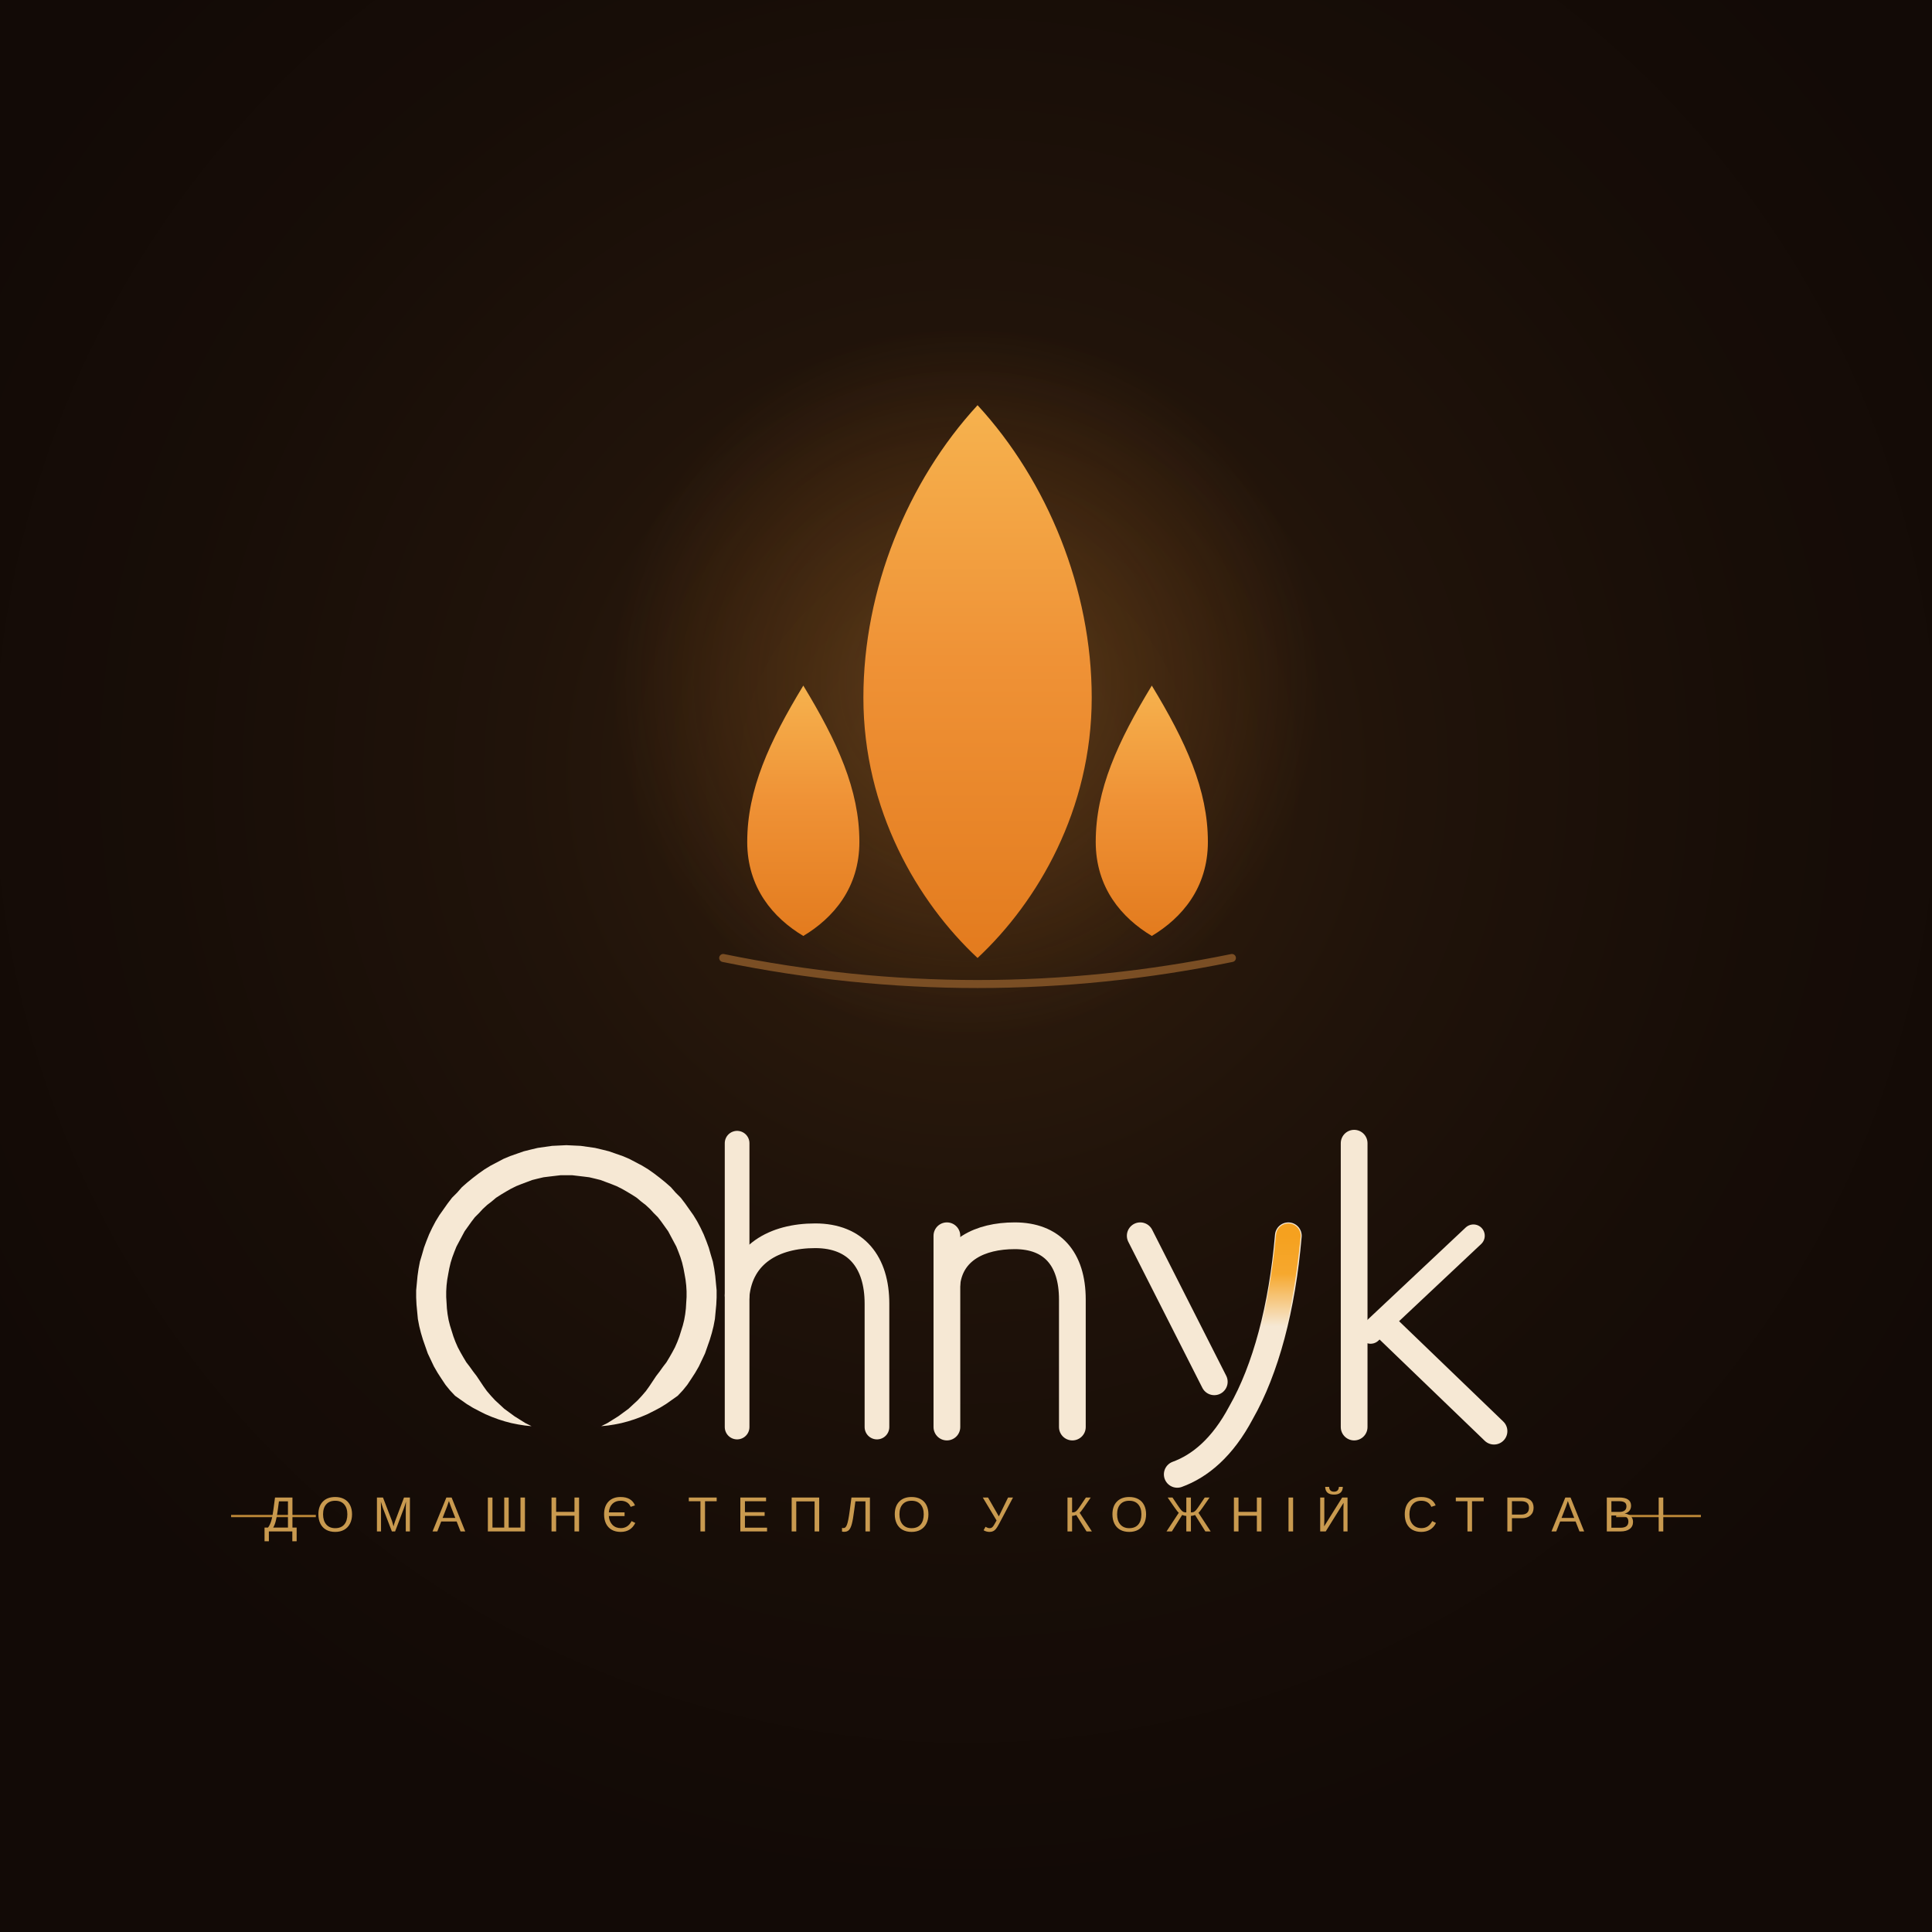
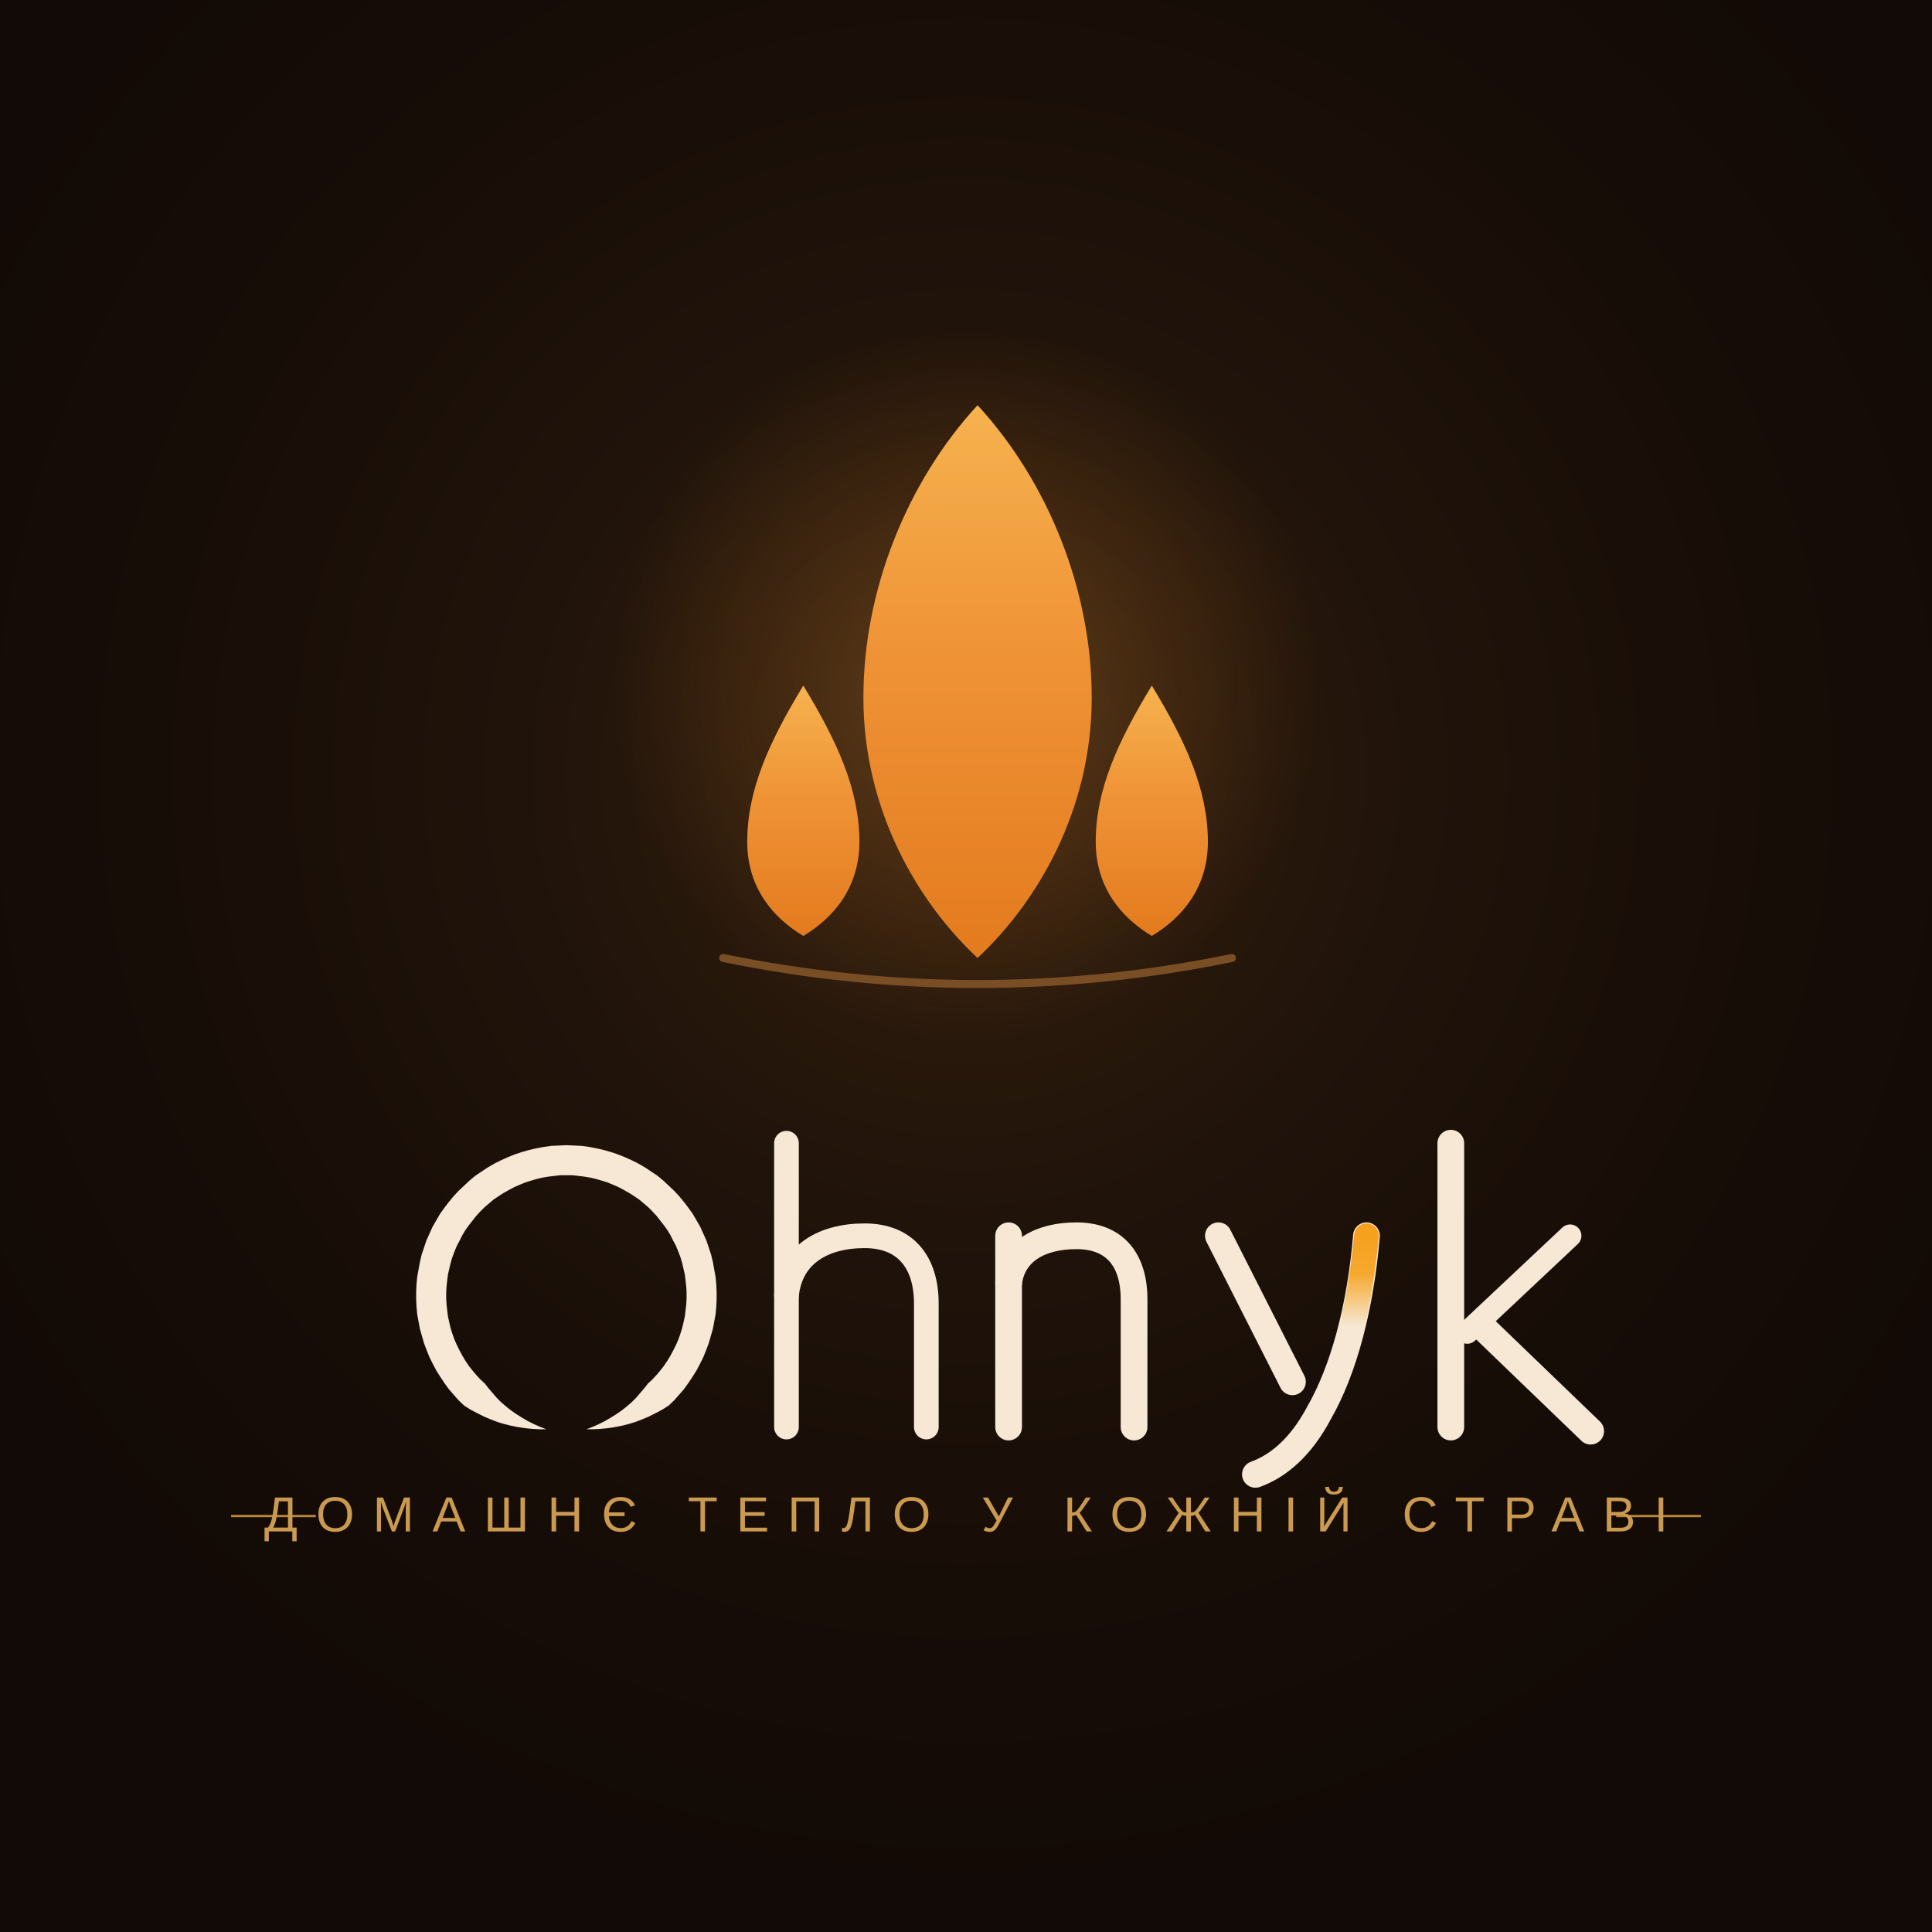
<svg xmlns="http://www.w3.org/2000/svg" viewBox="0 0 1254 1254" width="1254" height="1254" role="img" aria-label="Ohnyk — домашнє тепло у кожній страві">
  <defs>
    <radialGradient id="bg" cx="50%" cy="40%" r="58%">
      <stop offset="0%" stop-color="#35200e" />
      <stop offset="40%" stop-color="#20130a" />
      <stop offset="72%" stop-color="#170d07" />
      <stop offset="100%" stop-color="#120a06" />
    </radialGradient>
    <radialGradient id="glow" cx="50%" cy="47%" r="52%">
      <stop offset="0%" stop-color="#F7A94A" stop-opacity="0.24" />
      <stop offset="46%" stop-color="#F0902D" stop-opacity="0.09" />
      <stop offset="70%" stop-color="#F0902D" stop-opacity="0" />
    </radialGradient>
    <linearGradient id="fg" x1="50%" y1="0%" x2="50%" y2="100%">
      <stop offset="0%" stop-color="#F6B24E" />
      <stop offset="46%" stop-color="#EF9236" />
      <stop offset="100%" stop-color="#E37B1E" />
    </linearGradient>
    <linearGradient id="acc" x1="0" y1="0" x2="0" y2="1">
      <stop offset="0%" stop-color="#F5A11F" />
      <stop offset="42%" stop-color="#F6A82E" />
      <stop offset="100%" stop-color="#f6e8d4" />
    </linearGradient>
  </defs>
  <rect width="1254" height="1254" fill="url(#bg)" />
  <ellipse cx="627" cy="462" rx="318" ry="318" fill="url(#glow)" />
  <g transform="translate(407 250) scale(1.30)">
    <g fill="url(#fg)">
      <path d="M88 150 C105 178 116 202 116 228 C116 251 103 266 88 275 C73 266 60 251 60 228 C60 202 71 178 88 150 Z" />
      <path d="M262 150 C279 178 290 202 290 228 C290 251 277 266 262 275 C247 266 234 251 234 228 C234 202 245 178 262 150 Z" />
      <path d="M175 10 C210 48 232 102 232 156 C232 212 205 258 175 286 C145 258 118 212 118 156 C118 102 140 48 175 10 Z" />
    </g>
    <path d="M48 286 Q175 312 302 286" fill="none" stroke="#7a4e24" stroke-width="4" stroke-linecap="round" />
  </g>
  <g transform="translate(240.8 726) scale(1.335)">
-     <path transform="translate(12 3) scale(1.66)" d="M 39.8 88.3 L 37.8 88.1 L 35.9 87.8 L 33.9 87.4 L 32.0 86.9 L 30.1 86.3 L 28.2 85.6 L 26.3 84.8 L 24.5 83.9 L 22.6 82.9 L 20.8 81.8 L 19.1 80.6 L 17.4 79.4 L 15.9 77.8 L 14.6 76.2 L 13.4 74.4 L 12.3 72.7 L 11.2 70.8 L 10.3 68.9 L 9.4 67.0 L 8.7 65.0 L 8.0 63.0 L 7.4 61.0 L 6.9 59.0 L 6.5 56.9 L 6.3 54.8 L 6.1 52.7 L 6.0 50.6 L 6.0 48.5 L 6.2 46.4 L 6.4 44.3 L 6.7 42.2 L 7.1 40.1 L 7.7 38.1 L 8.3 36.0 L 9.0 34.1 L 9.8 32.1 L 10.7 30.2 L 11.7 28.3 L 12.8 26.5 L 14.0 24.8 L 15.2 23.1 L 16.5 21.4 L 18.0 19.9 L 19.4 18.3 L 21.0 16.9 L 22.6 15.6 L 24.3 14.3 L 26.0 13.1 L 27.8 12.0 L 29.7 11.0 L 31.6 10.0 L 33.5 9.2 L 35.5 8.5 L 37.5 7.8 L 39.5 7.3 L 41.6 6.8 L 43.7 6.5 L 45.8 6.2 L 47.9 6.1 L 50.0 6.0 L 52.1 6.1 L 54.2 6.2 L 56.3 6.5 L 58.4 6.8 L 60.5 7.3 L 62.5 7.8 L 64.5 8.5 L 66.5 9.2 L 68.4 10.0 L 70.3 11.0 L 72.2 12.0 L 74.0 13.1 L 75.7 14.3 L 77.4 15.6 L 79.0 16.9 L 80.6 18.3 L 82.0 19.9 L 83.5 21.4 L 84.8 23.1 L 86.0 24.8 L 87.2 26.5 L 88.3 28.3 L 89.3 30.2 L 90.2 32.1 L 91.0 34.1 L 91.7 36.0 L 92.3 38.1 L 92.9 40.1 L 93.3 42.2 L 93.6 44.3 L 93.8 46.4 L 94.0 48.5 L 94.0 50.6 L 93.9 52.7 L 93.7 54.8 L 93.5 56.9 L 93.1 59.0 L 92.6 61.0 L 92.0 63.0 L 91.3 65.0 L 90.6 67.0 L 89.7 68.9 L 88.8 70.8 L 87.7 72.7 L 86.6 74.4 L 85.4 76.2 L 84.1 77.8 L 82.6 79.4 L 80.9 80.6 L 79.2 81.8 L 77.4 82.9 L 75.5 83.9 L 73.7 84.8 L 71.8 85.6 L 69.9 86.3 L 68.0 86.9 L 66.1 87.4 L 64.1 87.8 L 62.2 88.1 L 60.2 88.3 L 60.2 88.3 L 62.0 87.4 L 63.6 86.4 L 65.2 85.4 L 66.7 84.3 L 68.2 83.2 L 69.6 81.9 L 70.9 80.7 L 72.1 79.4 L 73.3 78.0 L 74.3 76.6 L 75.3 75.1 L 76.3 73.6 L 77.3 72.3 L 78.3 70.9 L 79.3 69.6 L 80.2 68.1 L 81.0 66.7 L 81.8 65.2 L 82.5 63.6 L 83.1 62.0 L 83.6 60.4 L 84.1 58.8 L 84.5 57.2 L 84.8 55.5 L 85.0 53.8 L 85.1 52.1 L 85.2 50.5 L 85.2 48.8 L 85.1 47.1 L 84.9 45.4 L 84.6 43.7 L 84.3 42.1 L 83.9 40.4 L 83.4 38.8 L 82.8 37.2 L 82.2 35.7 L 81.4 34.2 L 80.6 32.7 L 79.8 31.2 L 78.8 29.8 L 77.8 28.4 L 76.8 27.1 L 75.6 25.9 L 74.5 24.7 L 73.2 23.5 L 71.9 22.5 L 70.6 21.4 L 69.2 20.5 L 67.7 19.6 L 66.3 18.8 L 64.7 18.0 L 63.2 17.4 L 61.6 16.8 L 60.0 16.2 L 58.4 15.8 L 56.7 15.4 L 55.1 15.2 L 53.4 15.0 L 51.7 14.8 L 50.0 14.8 L 48.3 14.8 L 46.6 15.0 L 44.9 15.2 L 43.3 15.4 L 41.6 15.8 L 40.0 16.2 L 38.4 16.8 L 36.8 17.4 L 35.3 18.0 L 33.7 18.8 L 32.3 19.6 L 30.8 20.5 L 29.4 21.4 L 28.1 22.5 L 26.8 23.5 L 25.5 24.7 L 24.4 25.9 L 23.2 27.1 L 22.2 28.4 L 21.2 29.8 L 20.2 31.2 L 19.4 32.7 L 18.6 34.2 L 17.8 35.7 L 17.2 37.2 L 16.6 38.8 L 16.1 40.4 L 15.7 42.1 L 15.4 43.7 L 15.1 45.4 L 14.9 47.1 L 14.8 48.8 L 14.8 50.5 L 14.9 52.1 L 15.0 53.8 L 15.2 55.5 L 15.5 57.2 L 15.9 58.8 L 16.4 60.4 L 16.9 62.0 L 17.5 63.6 L 18.2 65.2 L 19.0 66.7 L 19.8 68.1 L 20.7 69.6 L 21.7 70.9 L 22.7 72.3 L 23.7 73.6 L 24.7 75.1 L 25.7 76.6 L 26.7 78.0 L 27.9 79.4 L 29.1 80.7 L 30.4 81.9 L 31.8 83.2 L 33.3 84.3 L 34.8 85.4 L 36.4 86.4 L 38.0 87.4 L 39.8 88.3 Z" fill="#f6e8d4" />
+     <path transform="translate(12 3) scale(1.66)" d="M 44.1 89.2 L 42.1 89.2 L 40.1 89.1 L 38.0 88.9 L 36.0 88.6 L 33.9 88.2 L 31.9 87.7 L 29.9 87.1 L 27.8 86.3 L 25.9 85.5 L 23.9 84.5 L 22.0 83.5 L 20.1 82.3 L 18.5 80.8 L 17.0 79.1 L 15.6 77.5 L 14.3 75.7 L 13.1 73.9 L 11.9 72.0 L 10.9 70.1 L 9.9 68.1 L 9.1 66.1 L 8.3 64.0 L 7.7 61.9 L 7.1 59.8 L 6.7 57.7 L 6.3 55.5 L 6.1 53.3 L 6.0 51.1 L 6.0 48.9 L 6.1 46.7 L 6.3 44.6 L 6.7 42.4 L 7.1 40.2 L 7.6 38.1 L 8.3 36.0 L 9.0 33.9 L 9.9 31.9 L 10.8 29.9 L 11.9 28.0 L 13.0 26.1 L 14.3 24.3 L 15.6 22.6 L 17.0 20.9 L 18.5 19.3 L 20.1 17.8 L 21.7 16.3 L 23.4 14.9 L 25.2 13.7 L 27.0 12.5 L 28.9 11.4 L 30.9 10.4 L 32.9 9.5 L 34.9 8.7 L 37.0 8.0 L 39.1 7.4 L 41.3 6.9 L 43.4 6.5 L 45.6 6.2 L 47.8 6.1 L 50.0 6.0 L 52.2 6.1 L 54.4 6.2 L 56.6 6.5 L 58.7 6.9 L 60.9 7.4 L 63.0 8.0 L 65.1 8.7 L 67.1 9.5 L 69.1 10.4 L 71.1 11.4 L 73.0 12.5 L 74.8 13.7 L 76.6 14.9 L 78.3 16.3 L 79.9 17.8 L 81.5 19.3 L 83.0 20.9 L 84.4 22.6 L 85.7 24.3 L 87.0 26.1 L 88.1 28.0 L 89.2 29.9 L 90.1 31.9 L 91.0 33.9 L 91.7 36.0 L 92.4 38.1 L 92.9 40.2 L 93.3 42.4 L 93.7 44.6 L 93.9 46.7 L 94.0 48.9 L 94.0 51.1 L 93.9 53.3 L 93.7 55.5 L 93.3 57.7 L 92.9 59.8 L 92.3 61.9 L 91.7 64.0 L 90.9 66.1 L 90.1 68.1 L 89.1 70.1 L 88.1 72.0 L 86.9 73.9 L 85.7 75.7 L 84.4 77.5 L 83.0 79.1 L 81.5 80.8 L 79.9 82.3 L 78.0 83.5 L 76.1 84.5 L 74.1 85.5 L 72.2 86.3 L 70.1 87.1 L 68.1 87.7 L 66.1 88.2 L 64.0 88.6 L 62.0 88.9 L 59.9 89.1 L 57.9 89.2 L 55.9 89.2 L 55.9 89.2 L 57.7 88.5 L 59.5 87.7 L 61.3 86.8 L 63.0 85.8 L 64.6 84.8 L 66.2 83.7 L 67.7 82.5 L 69.1 81.3 L 70.4 80.0 L 71.6 78.6 L 72.8 77.2 L 73.9 75.8 L 75.2 74.6 L 76.4 73.3 L 77.5 72.0 L 78.6 70.6 L 79.6 69.1 L 80.5 67.6 L 81.3 66.1 L 82.1 64.5 L 82.8 62.9 L 83.4 61.2 L 83.9 59.6 L 84.3 57.9 L 84.7 56.1 L 84.9 54.4 L 85.1 52.7 L 85.2 50.9 L 85.2 49.1 L 85.1 47.4 L 84.9 45.6 L 84.7 43.9 L 84.3 42.2 L 83.9 40.5 L 83.4 38.8 L 82.8 37.2 L 82.1 35.5 L 81.3 34.0 L 80.5 32.4 L 79.6 30.9 L 78.6 29.5 L 77.5 28.1 L 76.4 26.7 L 75.2 25.4 L 74.0 24.2 L 72.6 23.0 L 71.3 21.9 L 69.8 20.9 L 68.4 20.0 L 66.8 19.1 L 65.3 18.3 L 63.7 17.6 L 62.0 16.9 L 60.4 16.4 L 58.7 15.9 L 57.0 15.5 L 55.2 15.2 L 53.5 15.0 L 51.8 14.8 L 50.0 14.8 L 48.2 14.8 L 46.5 15.0 L 44.8 15.2 L 43.0 15.5 L 41.3 15.9 L 39.6 16.4 L 38.0 16.9 L 36.3 17.6 L 34.7 18.3 L 33.2 19.1 L 31.6 20.0 L 30.2 20.9 L 28.7 21.9 L 27.4 23.0 L 26.0 24.2 L 24.8 25.4 L 23.6 26.7 L 22.5 28.1 L 21.4 29.5 L 20.4 30.9 L 19.5 32.4 L 18.7 34.0 L 17.9 35.5 L 17.2 37.2 L 16.6 38.8 L 16.1 40.5 L 15.7 42.2 L 15.3 43.9 L 15.1 45.6 L 14.9 47.4 L 14.8 49.1 L 14.8 50.9 L 14.9 52.7 L 15.1 54.4 L 15.3 56.1 L 15.7 57.9 L 16.1 59.6 L 16.6 61.2 L 17.2 62.9 L 17.9 64.5 L 18.7 66.1 L 19.5 67.6 L 20.4 69.1 L 21.4 70.6 L 22.5 72.0 L 23.6 73.3 L 24.8 74.6 L 26.1 75.8 L 27.2 77.2 L 28.4 78.6 L 29.6 80.0 L 30.9 81.3 L 32.3 82.5 L 33.8 83.7 L 35.4 84.8 L 37.0 85.8 L 38.7 86.8 L 40.5 87.7 L 42.3 88.5 L 44.1 89.2 Z" fill="#f6e8d4" />
    <g fill="none" stroke="#f6e8d4" stroke-width="13" stroke-linecap="round" stroke-linejoin="round">
-       <path d="M178 12 L178 150" stroke-width="12" />
-       <path d="M178 86 C180 66 196 57 216 57 C236 57 246 70 246 90 L246 150" stroke-width="12" />
-       <path d="M280 57 L280 150" />
-       <path d="M280 80 C282 64 296 57 313 57 C331 57 341 68 341 88 L341 150" />
-       <path d="M374 57 L410 128" />
-       <path d="M446 57 C443 92 435 122 423 143 C414 160 403 169 392 173" />
-       <path d="M478 12 L478 150" />
-       <path d="M536 57 L486 104" stroke-width="11" />
-       <path d="M492 100 L546 152" />
+       <path d="M202 12 L202 150" stroke-width="12" />
+       <path d="M202 86 C204 66 220 57 240 57 C260 57 270 70 270 90 L270 150" stroke-width="12" />
+       <path d="M310 57 L310 150" />
+       <path d="M310 80 C312 64 326 57 343 57 C361 57 371 68 371 88 L371 150" />
+       <path d="M412 57 L448 128" />
+       <path d="M484 57 C481 92 473 122 461 143 C452 160 441 169 430 173" />
+       <path d="M525 12 L525 150" />
+       <path d="M583 57 L533 104" stroke-width="11" />
+       <path d="M539 100 L593 152" />
    </g>
-     <path d="M446 57 C444 78 441 92 439 101" fill="none" stroke="url(#acc)" stroke-width="12" stroke-linecap="round" />
+     <path d="M484 57 C482 78 479 92 477 101" fill="none" stroke="url(#acc)" stroke-width="12" stroke-linecap="round" />
  </g>
  <line x1="150" y1="984" x2="205" y2="984" stroke="#b98536" stroke-width="1.5" />
  <line x1="1049" y1="984" x2="1104" y2="984" stroke="#b98536" stroke-width="1.5" />
  <text x="627" y="994" text-anchor="middle" font-family="Arial, sans-serif" font-size="32" letter-spacing="12" fill="#c99a4f" font-weight="300">ДОМАШНЄ ТЕПЛО У КОЖНІЙ СТРАВІ</text>
</svg>
